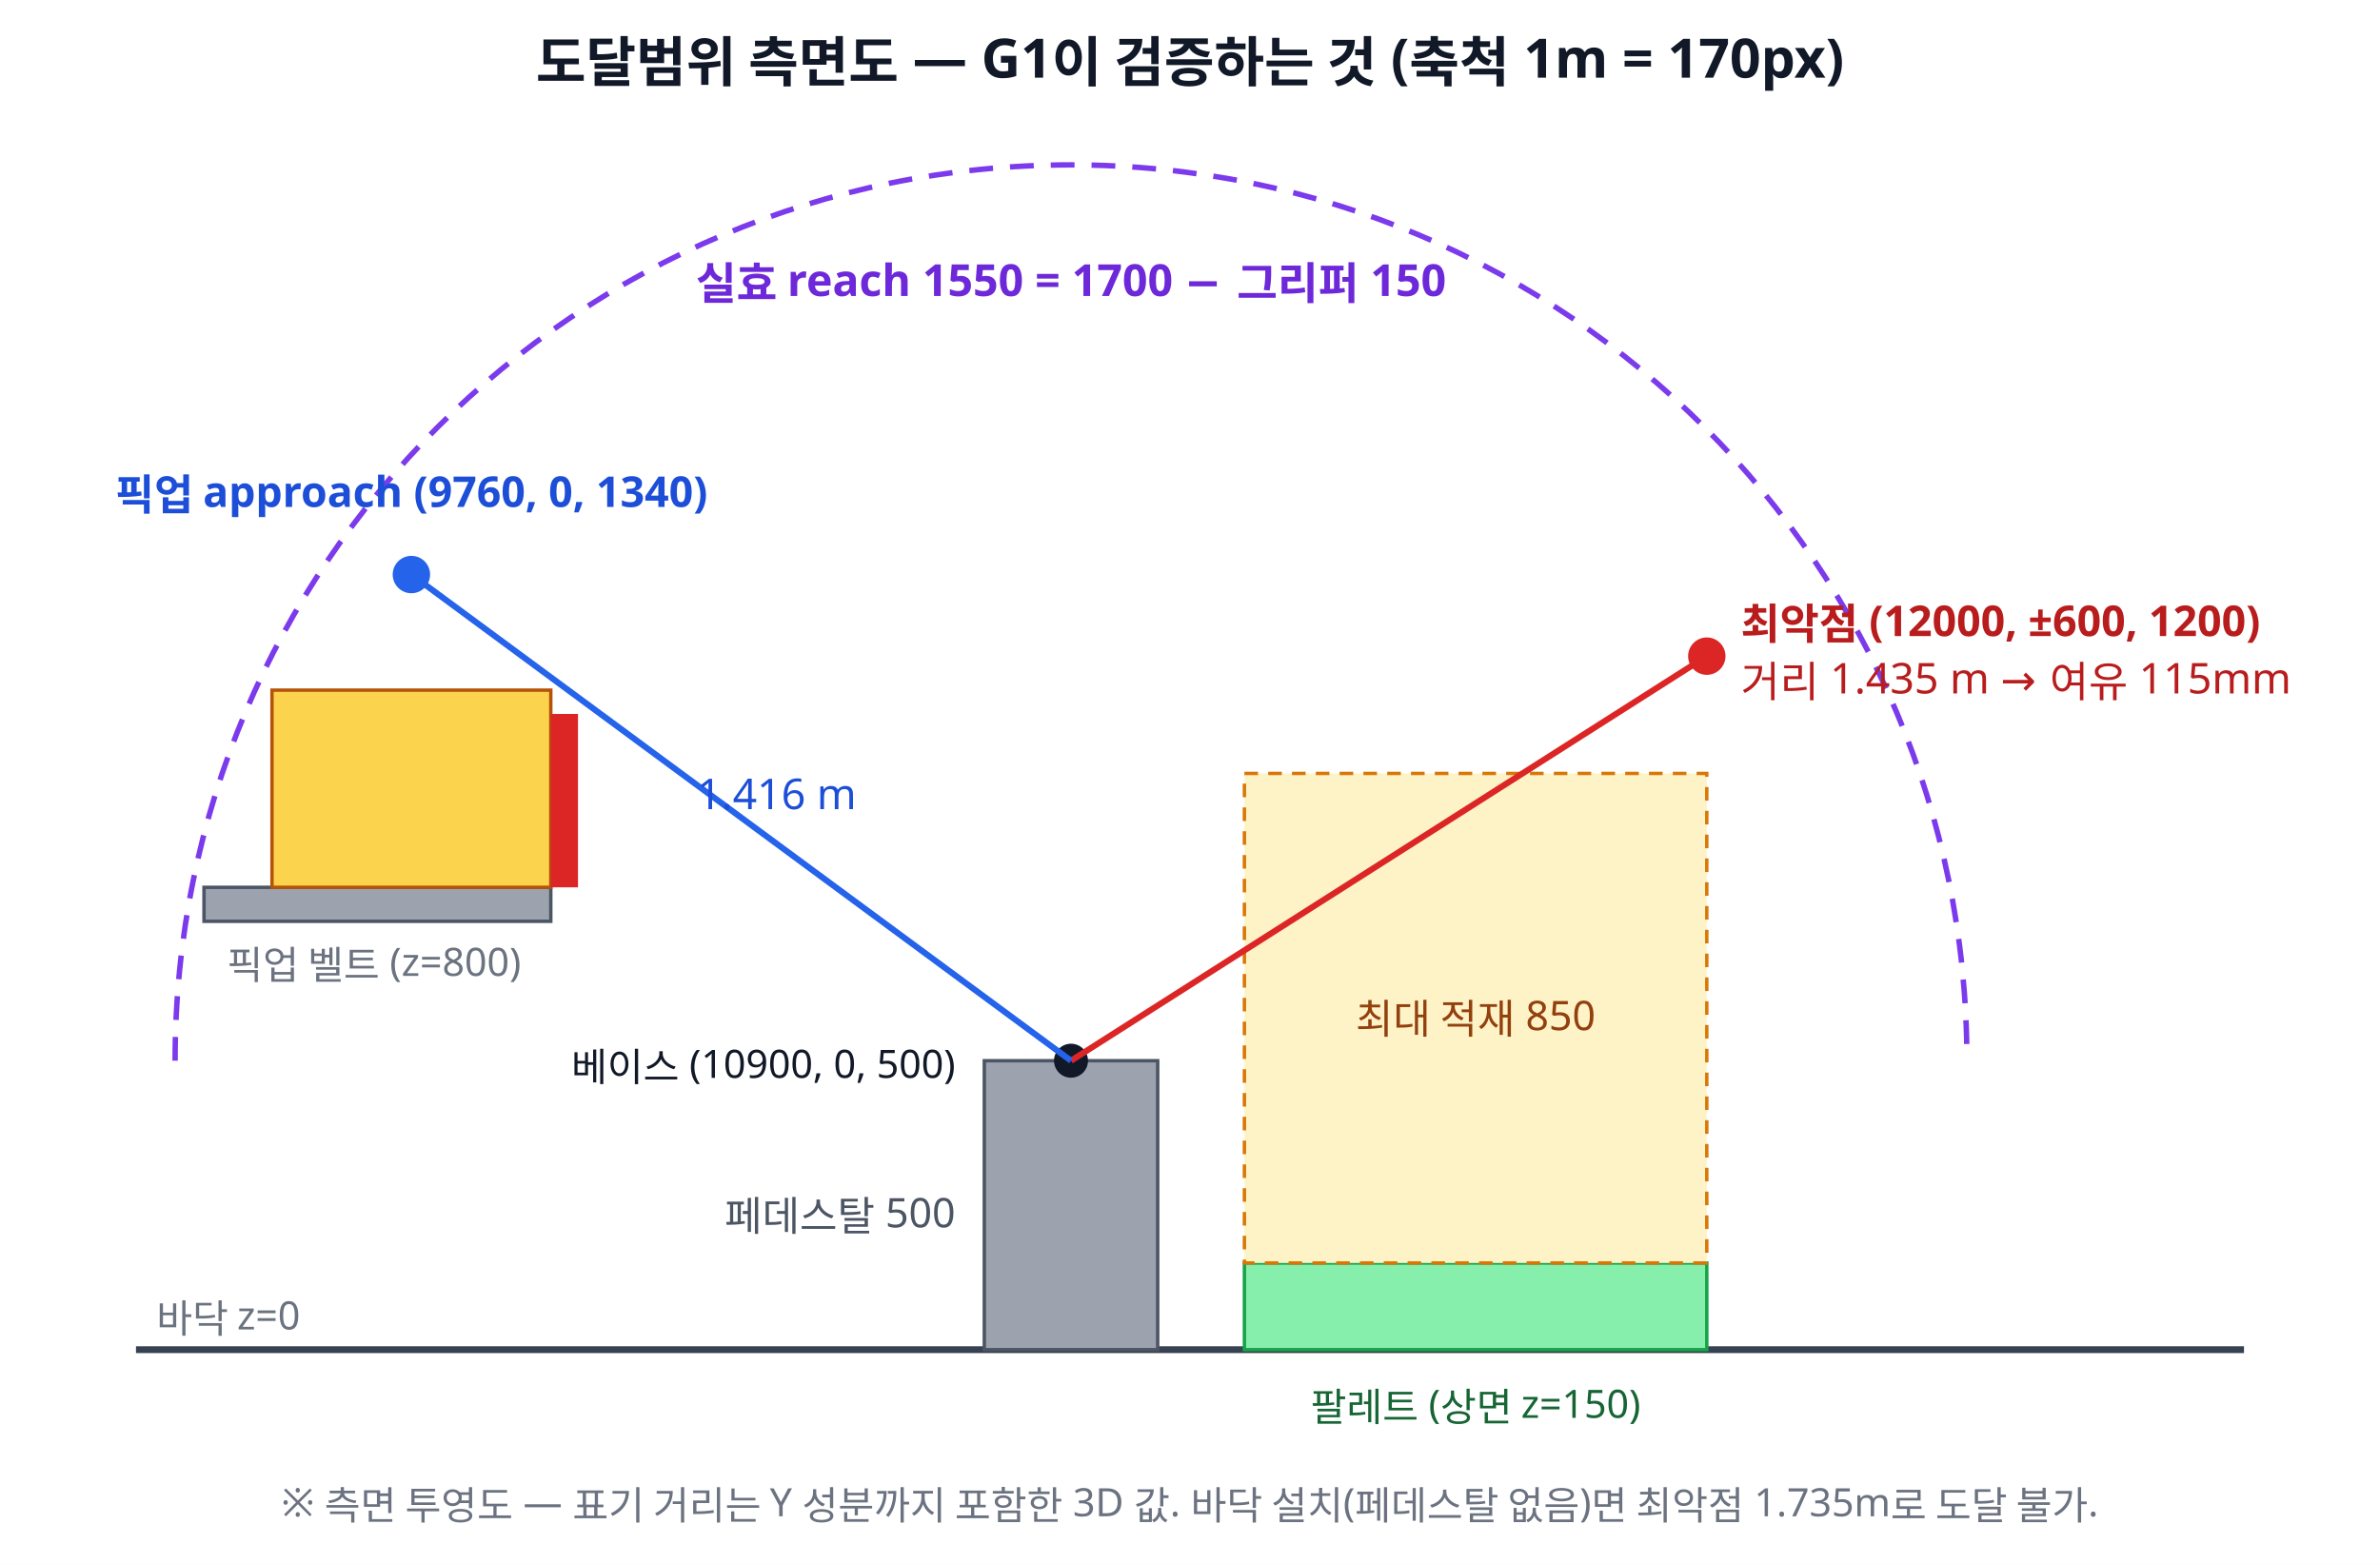
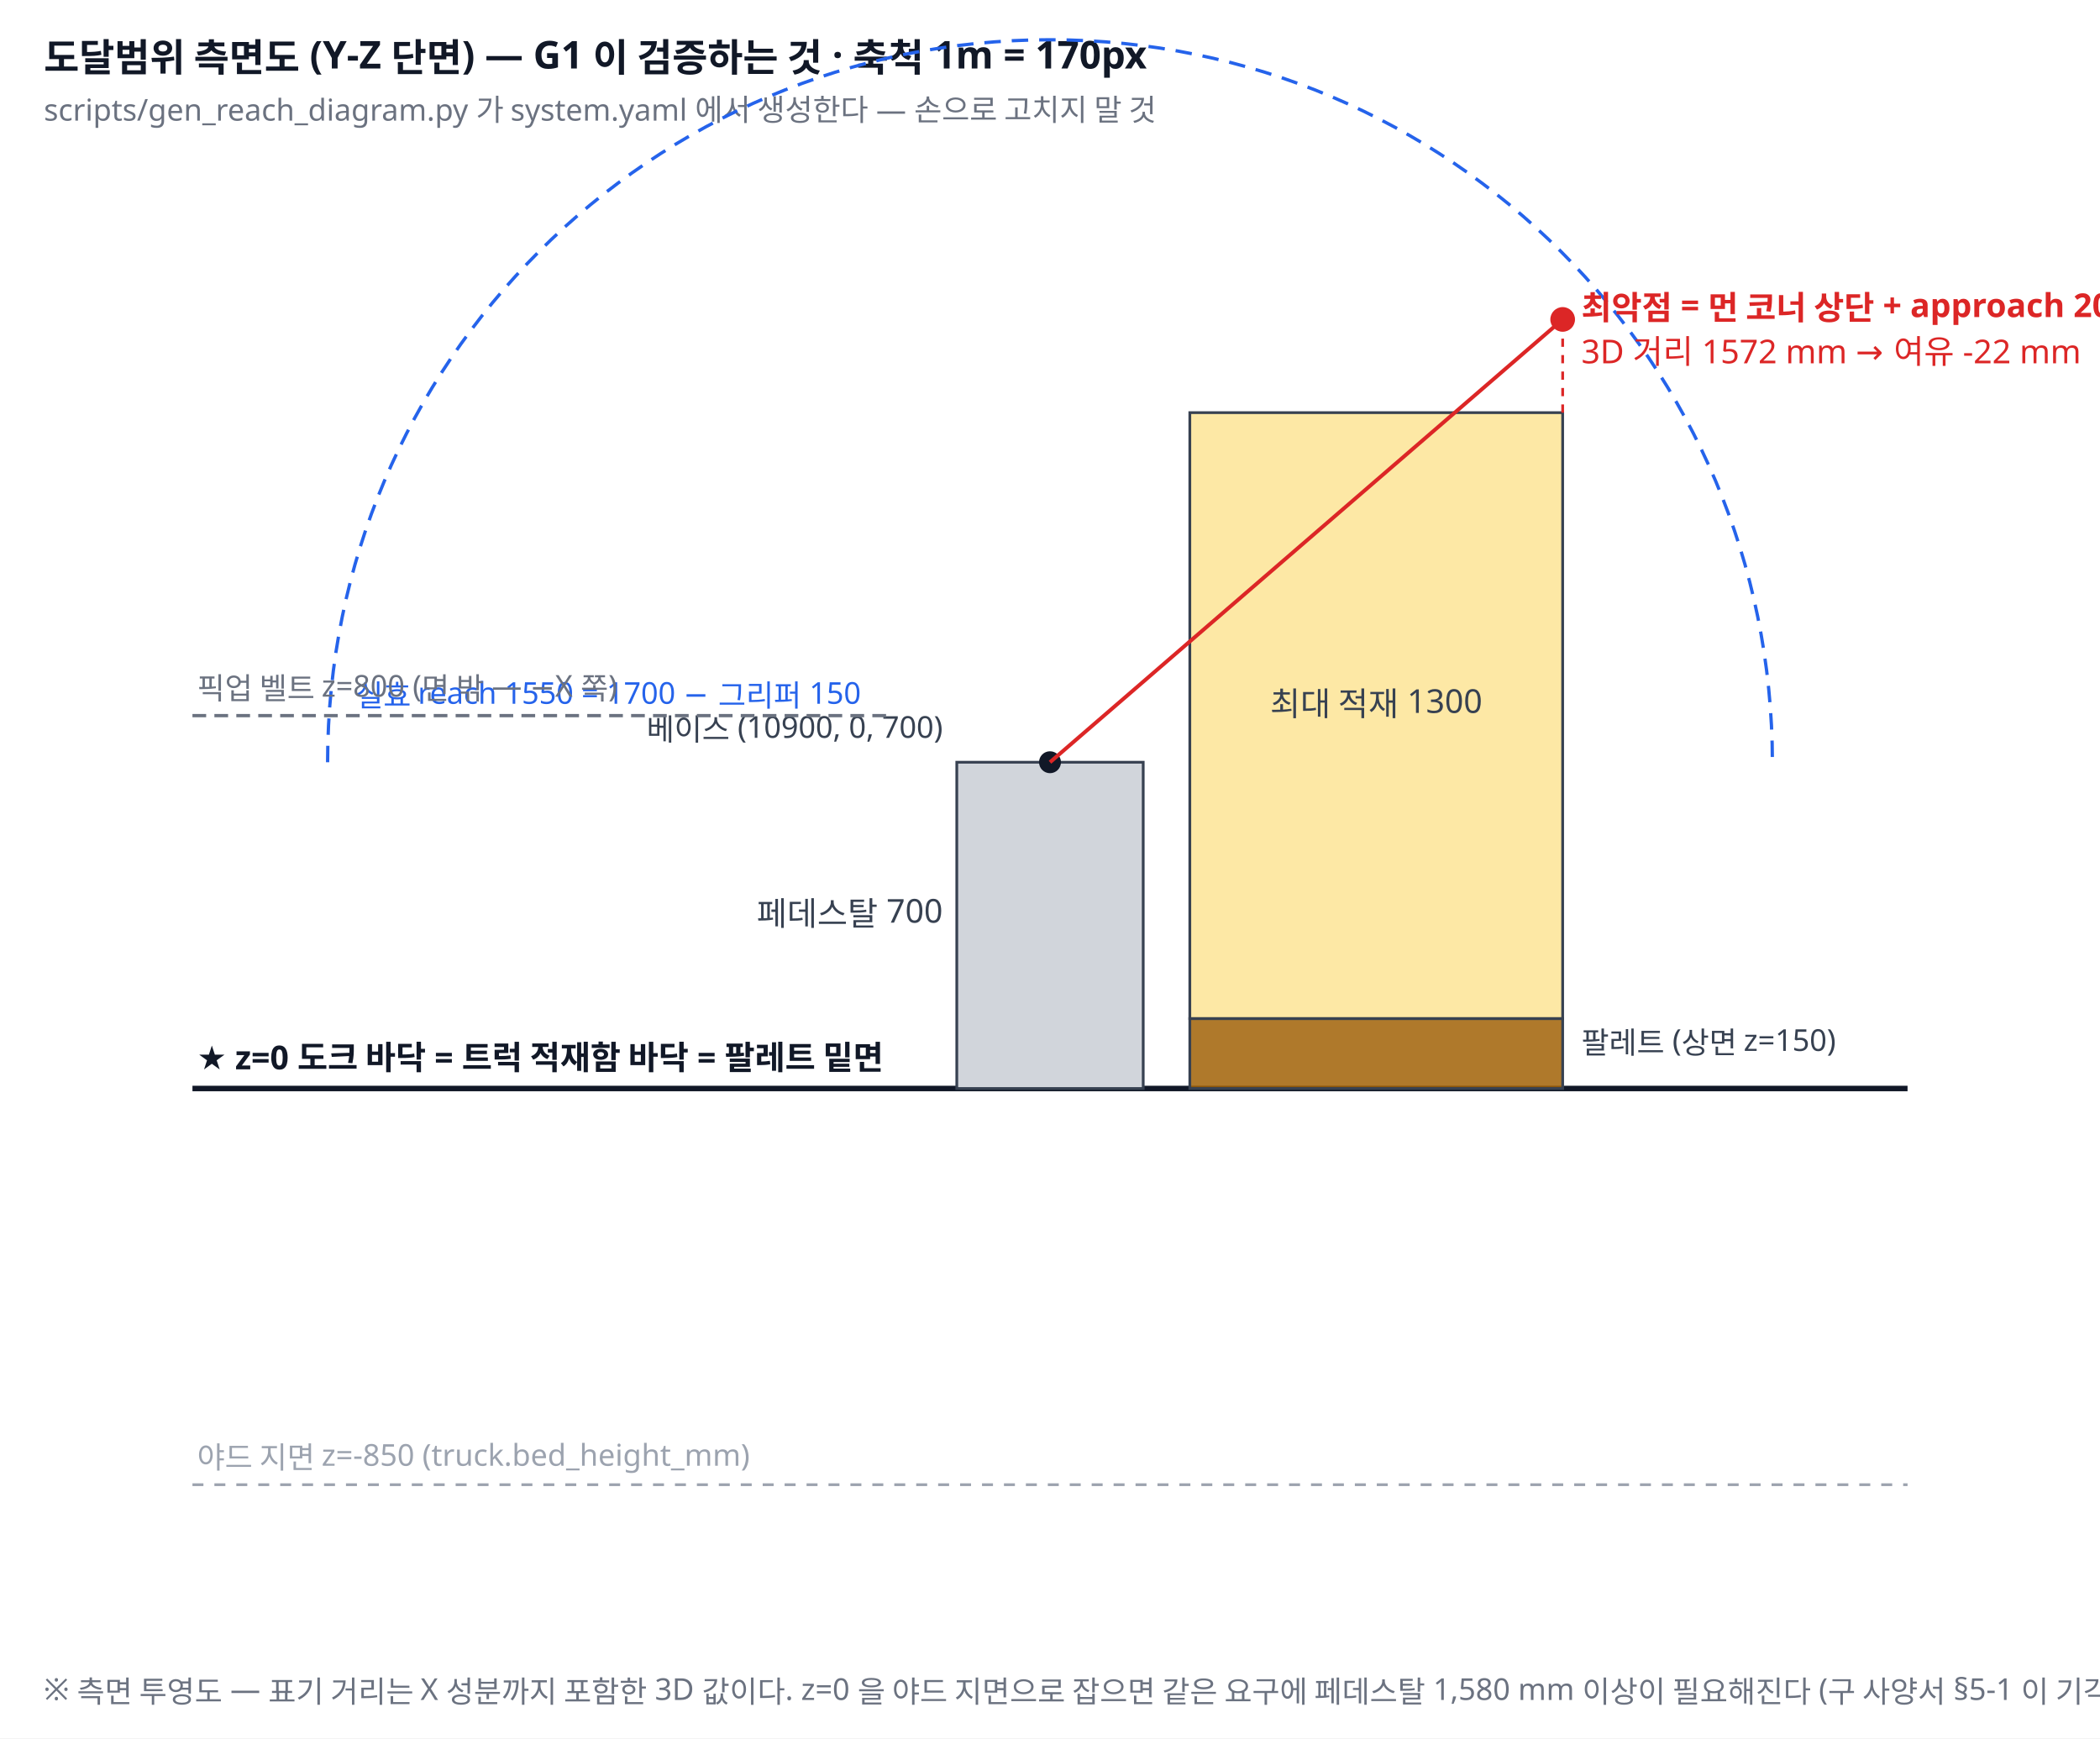
- <svg xmlns="http://www.w3.org/2000/svg" viewBox="0 0 700 460" font-family="'Malgun Gothic','Apple SD Gothic Neo',sans-serif">
-   <rect width="700" height="460" fill="#ffffff" />
-   <text x="350" y="24" text-anchor="middle" font-size="16" font-weight="bold" fill="#111827">도달범위 측면도 — G1이 검증하는 것 (축척 1m = 170px)</text>
-   <path d="M 51.5 312 A 263.5 263.5 0 0 1 578.5 312" fill="none" stroke="#7c3aed" stroke-width="1.6" stroke-dasharray="7,5" />
-   <text x="315" y="88" text-anchor="middle" font-size="13" fill="#6d28d9" font-weight="bold">실효 reach 1550 = 1700 − 그리퍼 150</text>
-   <line x1="40" y1="397" x2="660" y2="397" stroke="#374151" stroke-width="2" />
-   <text x="46" y="392" font-size="11.5" fill="#6b7280">바닥 z=0</text>
-   <rect x="60" y="261" width="102" height="10" fill="#9ca3af" stroke="#4b5563" />
-   <rect x="80" y="203" width="82" height="58" fill="#fcd34d" stroke="#b45309" />
-   <rect x="162" y="210" width="8" height="51" fill="#dc2626" />
-   <text x="110" y="288" text-anchor="middle" font-size="11.5" fill="#6b7280">픽업 벨트 (z=800)</text>
-   <rect x="289.5" y="312" width="51" height="85" fill="#9ca3af" stroke="#4b5563" />
-   <text x="281" y="362" text-anchor="end" font-size="12" fill="#4b5563">페데스탈 500</text>
-   <circle cx="315" cy="312" r="5" fill="#111827" />
-   <text x="281" y="318" text-anchor="end" font-size="11.5" fill="#111827">베이스 (10900, 0, 500)</text>
-   <rect x="366" y="371.5" width="136" height="25.5" fill="#86efac" stroke="#16a34a" />
-   <rect x="366" y="227.5" width="136" height="144" fill="#fef3c7" stroke="#d97706" stroke-dasharray="4,3" />
-   <text x="434" y="304" text-anchor="middle" font-size="12" fill="#92400e">최대 적재 850</text>
-   <text x="434" y="418" text-anchor="middle" font-size="11.5" fill="#166534">팔레트 (상면 z=150)</text>
-   <line x1="315" y1="312" x2="502" y2="193" stroke="#dc2626" stroke-width="1.8" />
-   <circle cx="502" cy="193" r="5.5" fill="#dc2626" />
-   <text x="512" y="188" font-size="12.5" fill="#b91c1c" font-weight="bold">최악점 (12000, ±600, 1200)</text>
-   <text x="512" y="205" font-size="12.5" fill="#b91c1c">거리 1.435 m → 여유 115mm</text>
-   <line x1="315" y1="312" x2="121" y2="169" stroke="#2563eb" stroke-width="1.8" />
-   <circle cx="121" cy="169" r="5.5" fill="#2563eb" />
-   <text x="121" y="150" text-anchor="middle" font-size="12.5" fill="#1d4ed8" font-weight="bold">픽업 approach (9760, 0, 1340)</text>
-   <text x="205" y="238" font-size="12.5" fill="#1d4ed8">1.416 m</text>
-   <text x="350" y="446" text-anchor="middle" font-size="11.5" fill="#6b7280">※ 측면 투영도 — 표기 거리는 Y 성분까지 포함한 3D 값. 바닥 설치(페데스탈 없음)면 최악점 1.735m로 도달 불가.</text>
+ <svg xmlns="http://www.w3.org/2000/svg" width="766" height="634" viewBox="0 0 766 634" font-family="sans-serif">
+   <rect width="766" height="634" fill="#ffffff" />
+   <text x="16" y="26" font-size="14" font-weight="bold" fill="#111827">도달범위 측면도 (Y-Z 단면) — G1 이 검증하는 것 · 축척 1m = 170px</text>
+   <text x="16" y="44" font-size="11" fill="#6b7280">scripts/gen_reach_diagram.py 가 system.yaml 에서 생성한다 — 손으로 고치지 말 것</text>
+   <path d="M 119.5 278.0 A 263.5 263.5 0 0 1 646.5 278.0" fill="none" stroke="#2563eb" stroke-width="1.2" stroke-dasharray="6 4" />
+   <text x="129.7" y="257.6" text-anchor="start" font-size="11" fill="#2563eb" font-weight="normal">실효 reach 1550 = 1700 − 그리퍼 150</text>
+   <line x1="70.2" y1="541.5" x2="695.8" y2="541.5" stroke="#9ca3af" stroke-width="1.0" stroke-dasharray="4 4" />
+   <text x="71.9" y="535.5" text-anchor="start" font-size="11" fill="#9ca3af" font-weight="normal">야드 지면 z=-850 (truck.bed_height_mm)</text>
+   <line x1="70.2" y1="397.0" x2="695.8" y2="397.0" stroke="#111827" stroke-width="2.0" />
+   <text x="71.9" y="390.0" text-anchor="start" font-size="12" fill="#111827" font-weight="bold">★ z=0  도크 바닥 = 트럭 적재함 바닥 = 팔레트 밑면</text>
+   <rect x="349.0" y="278.0" width="68.0" height="119.0" fill="#d1d5db" fill-opacity="1.00" stroke="#374151" stroke-width="1" />
+   <text x="343.9" y="337.5" text-anchor="end" font-size="12" fill="#374151" font-weight="normal">페데스탈 700</text>
+   <circle cx="383.0" cy="278.0" r="4" fill="#111827" />
+   <text x="343.9" y="270.0" text-anchor="end" font-size="11" fill="#374151" font-weight="normal">베이스 (10900, 0, 700)</text>
+   <rect x="434.0" y="371.5" width="136.0" height="25.5" fill="#a16207" fill-opacity="0.85" stroke="#374151" stroke-width="1" />
+   <rect x="434.0" y="150.5" width="136.0" height="221.0" fill="#fcd34d" fill-opacity="0.50" stroke="#374151" stroke-width="1" />
+   <text x="502.0" y="261.0" text-anchor="middle" font-size="12" fill="#374151" font-weight="normal">최대 적재 1300</text>
+   <text x="576.8" y="384.2" text-anchor="start" font-size="11" fill="#374151" font-weight="normal">팔레트 (상면 z=150)</text>
+   <line x1="70.2" y1="261.0" x2="323.5" y2="261.0" stroke="#6b7280" stroke-width="1.2" stroke-dasharray="5 3" />
+   <text x="71.9" y="255.0" text-anchor="start" font-size="11" fill="#6b7280" font-weight="normal">픽업 벨트 z=800  (면 밖 — −X 쪽)</text>
+   <line x1="570.0" y1="150.5" x2="570.0" y2="116.5" stroke="#dc2626" stroke-width="1.0" stroke-dasharray="3 3" />
+   <circle cx="570.0" cy="116.5" r="4.5" fill="#dc2626" />
+   <line x1="383.0" y1="278.0" x2="570.0" y2="116.5" stroke="#dc2626" stroke-width="1.4" />
+   <text x="576.8" y="116.5" text-anchor="start" font-size="12" fill="#dc2626" font-weight="bold">최악점 = 먼 코너 상단 + approach 200</text>
+   <text x="576.8" y="132.5" text-anchor="start" font-size="12" fill="#dc2626" font-weight="normal">3D 거리 1572 mm  →  여유 -22 mm</text>
+   <text x="16" y="620" font-size="11" fill="#6b7280">※ 측면 투영도 — 표기 거리는 X 성분까지 포함한 3D 값이다. z=0 을 야드 지면으로 잡으면 같은 요구에 페데스탈 1,580 mm 이상이 필요해진다 (구 사양서 §5-1 이 기각).</text>
</svg>
